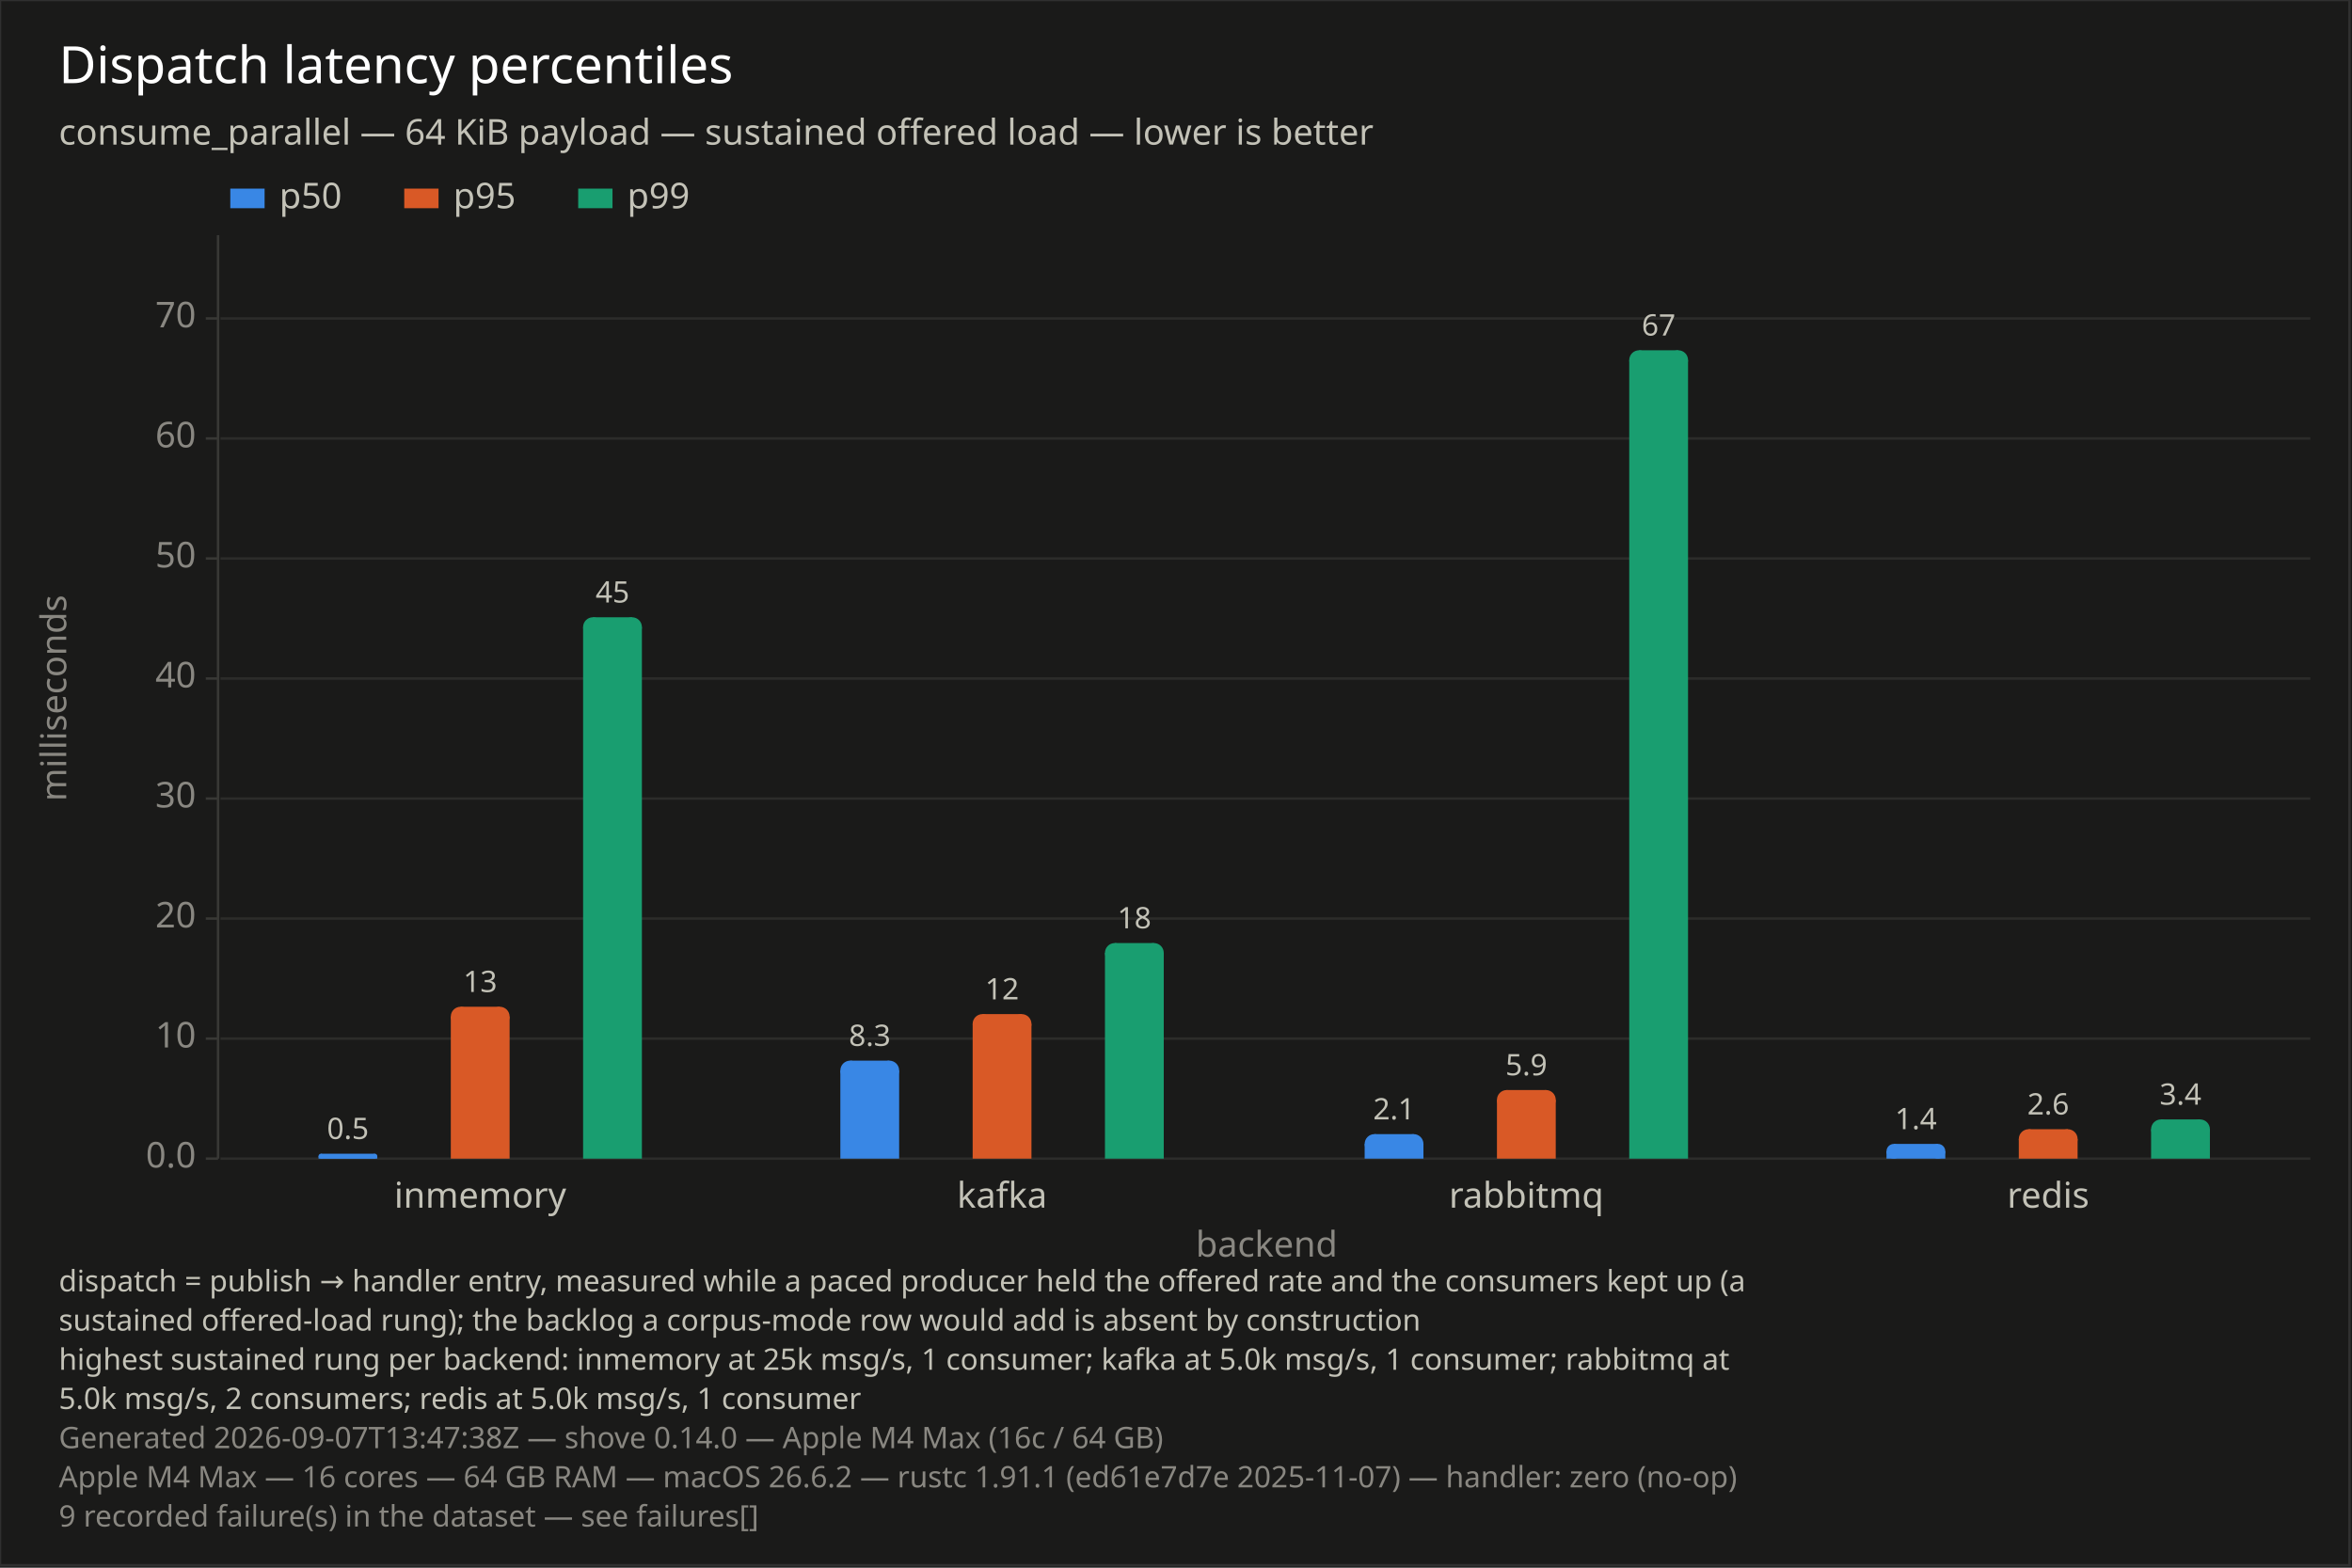
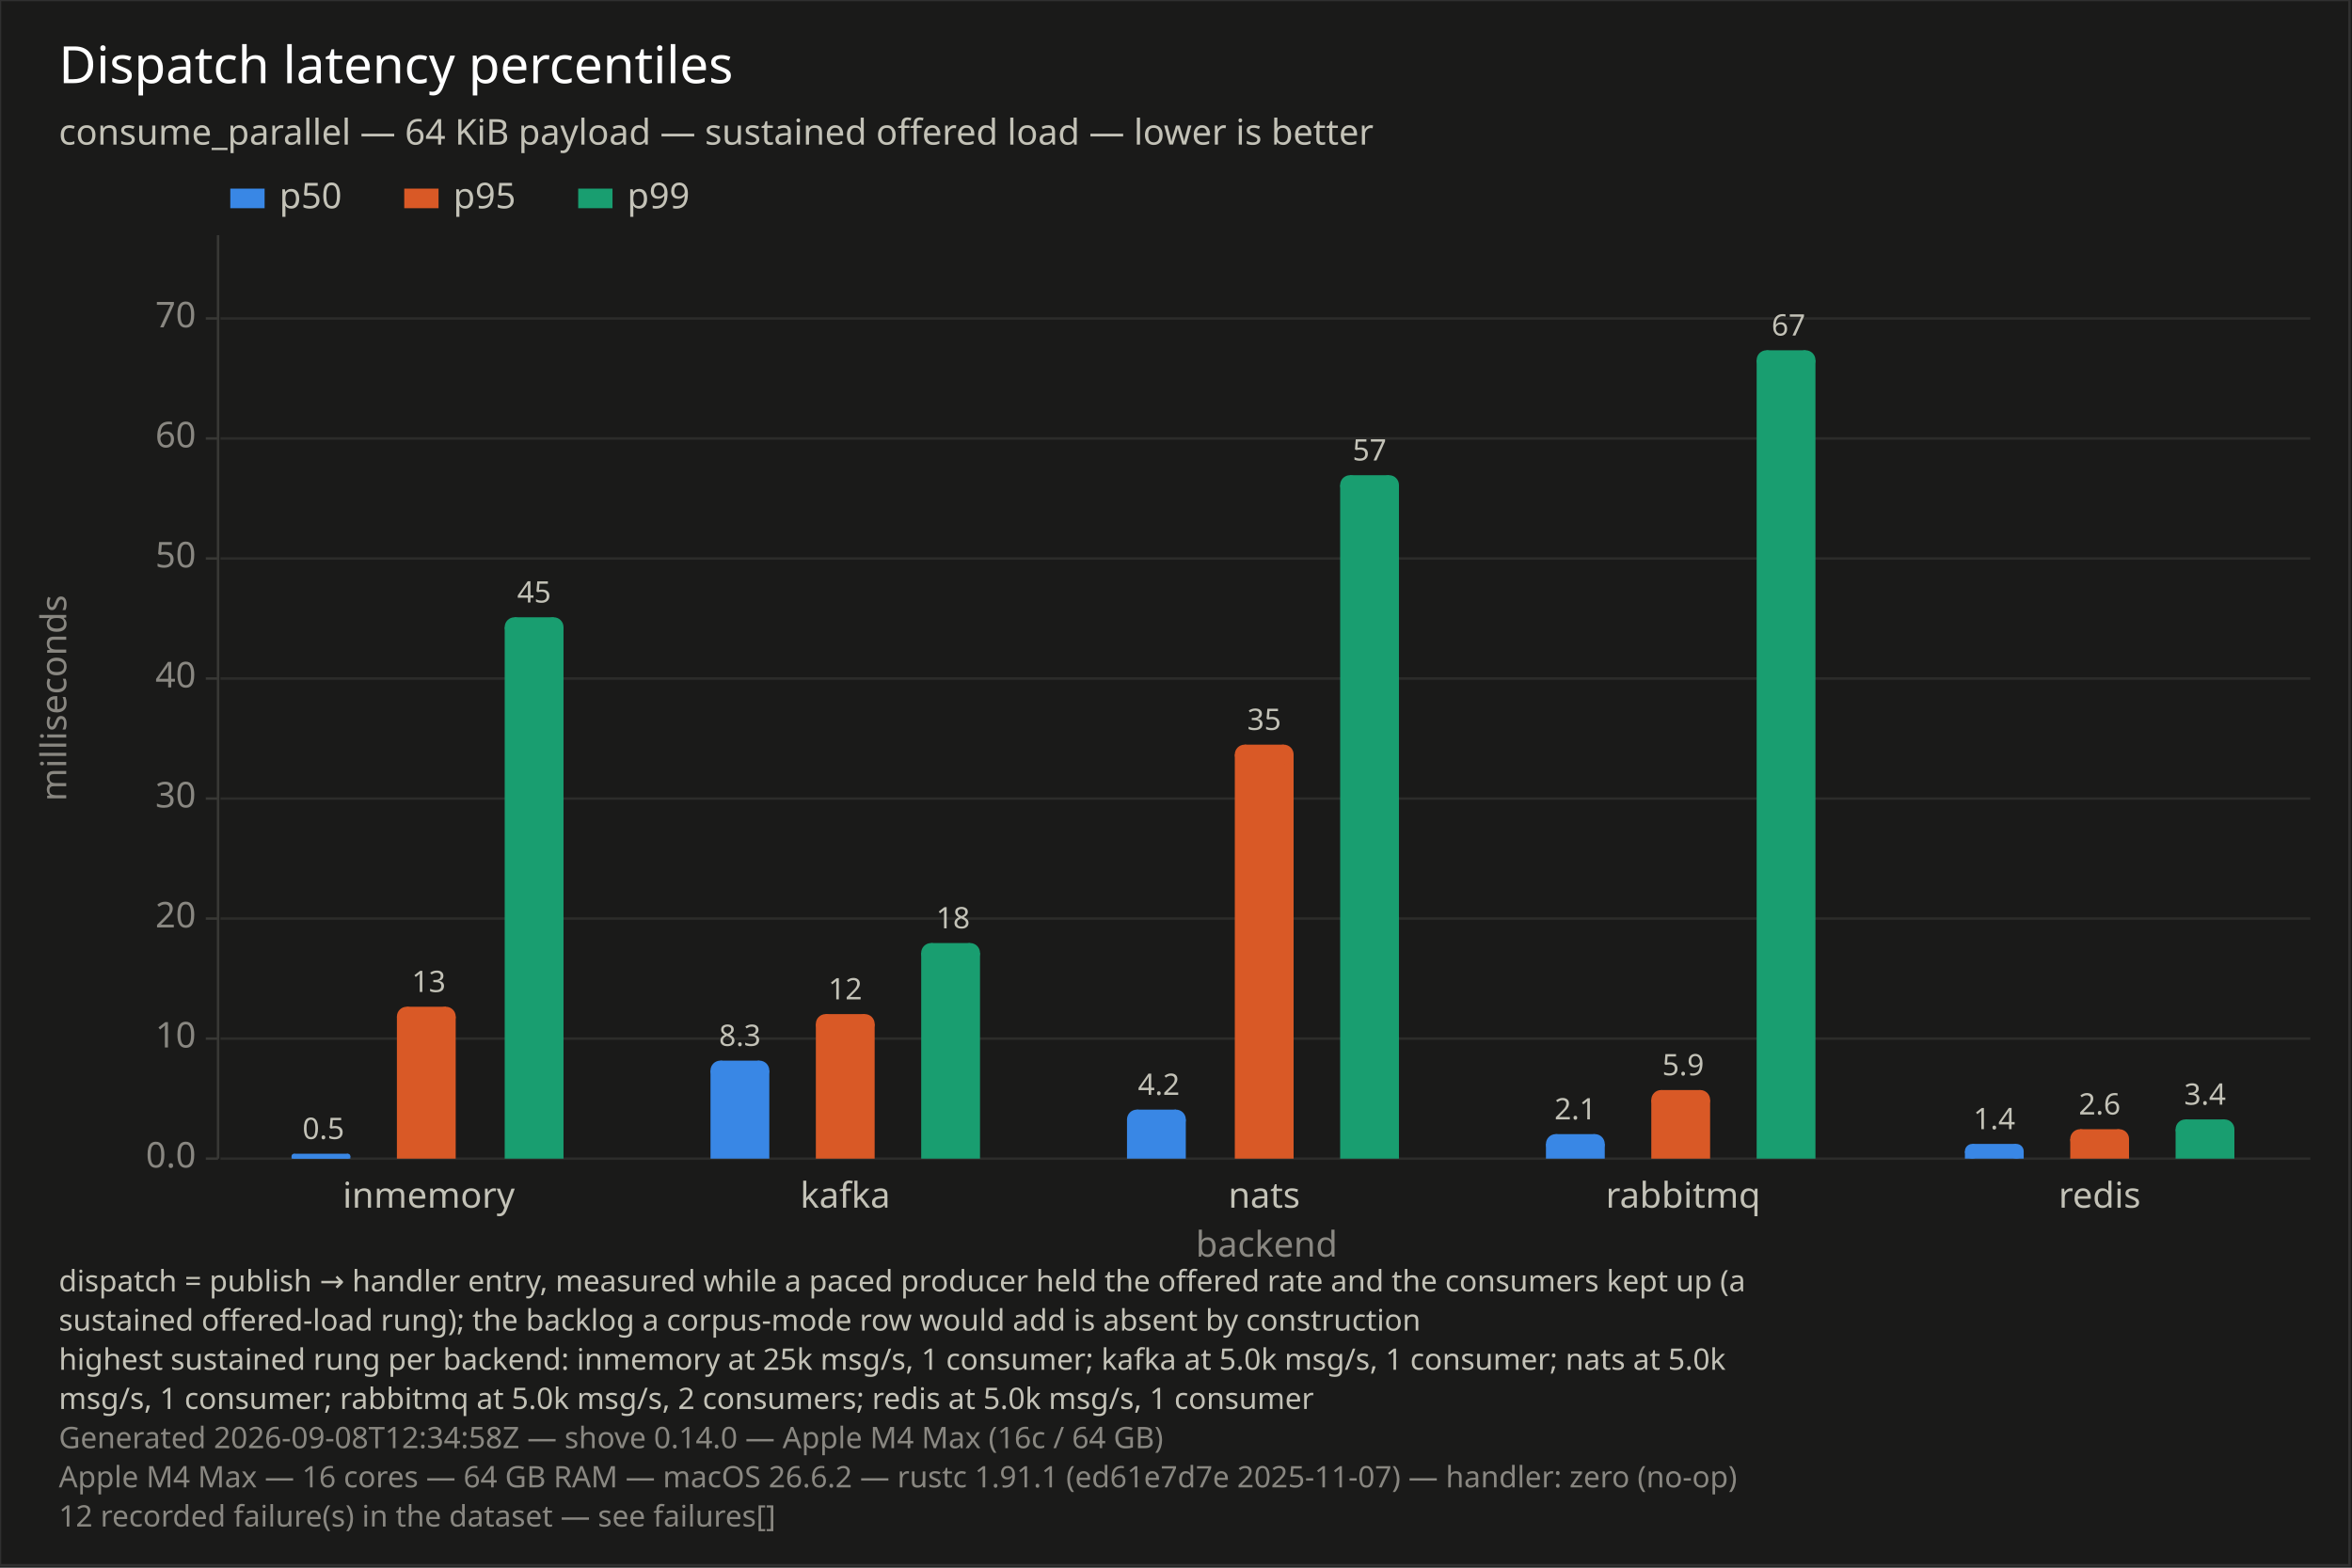
<svg xmlns="http://www.w3.org/2000/svg" width="960" height="640" viewBox="0 0 960 640">
  <rect x="0" y="0" width="960" height="640" opacity="1" fill="#1A1A19" stroke="none" />
  <rect x="0" y="0" width="959" height="639" opacity="0.1" fill="none" stroke="#FFFFFF" />
  <text x="24" y="18" dy="0.76em" text-anchor="start" font-family="sans-serif" font-size="20.968" opacity="1" fill="#FFFFFF">
Dispatch latency percentiles
</text>
  <text x="24" y="48" dy="0.76em" text-anchor="start" font-family="sans-serif" font-size="14.516" opacity="1" fill="#C3C2B7">
consume_parallel — 64 KiB payload — sustained offered load — lower is better
</text>
  <text x="24" y="518" dy="0.76em" text-anchor="start" font-family="sans-serif" font-size="12.097" opacity="1" fill="#C3C2B7">
dispatch = publish → handler entry, measured while a paced producer held the offered rate and the consumers kept up (a
</text>
  <text x="24" y="534" dy="0.76em" text-anchor="start" font-family="sans-serif" font-size="12.097" opacity="1" fill="#C3C2B7">
sustained offered-load rung); the backlog a corpus-mode row would add is absent by construction
</text>
  <text x="24" y="550" dy="0.76em" text-anchor="start" font-family="sans-serif" font-size="12.097" opacity="1" fill="#C3C2B7">
- highest sustained rung per backend: inmemory at 25k msg/s, 1 consumer; kafka at 5.0k msg/s, 1 consumer; rabbitmq at
+ highest sustained rung per backend: inmemory at 25k msg/s, 1 consumer; kafka at 5.0k msg/s, 1 consumer; nats at 5.0k
</text>
  <text x="24" y="566" dy="0.76em" text-anchor="start" font-family="sans-serif" font-size="12.097" opacity="1" fill="#C3C2B7">
- 5.0k msg/s, 2 consumers; redis at 5.0k msg/s, 1 consumer
+ msg/s, 1 consumer; rabbitmq at 5.0k msg/s, 2 consumers; redis at 5.0k msg/s, 1 consumer
</text>
  <text x="24" y="582" dy="0.76em" text-anchor="start" font-family="sans-serif" font-size="12.097" opacity="1" fill="#898781">
- Generated 2026-09-07T13:47:38Z — shove 0.14.0 — Apple M4 Max (16c / 64 GB)
+ Generated 2026-09-08T12:34:58Z — shove 0.14.0 — Apple M4 Max (16c / 64 GB)
</text>
  <text x="24" y="598" dy="0.76em" text-anchor="start" font-family="sans-serif" font-size="12.097" opacity="1" fill="#898781">
Apple M4 Max — 16 cores — 64 GB RAM — macOS 26.6.2 — rustc 1.91.1 (ed61e7d7e 2025-11-07) — handler: zero (no-op)
</text>
  <text x="24" y="614" dy="0.76em" text-anchor="start" font-family="sans-serif" font-size="12.097" opacity="1" fill="#898781">
- 9 recorded failure(s) in the dataset — see failures[]
+ 12 recorded failure(s) in the dataset — see failures[]
</text>
  <text x="16" y="285" dy="0.76em" text-anchor="middle" font-family="sans-serif" font-size="14.516" opacity="1" fill="#898781" transform="rotate(270, 16, 285)">
milliseconds
</text>
  <line opacity="1" stroke="#2C2C2A" stroke-width="1" x1="90" y1="473" x2="943" y2="473" />
  <line opacity="1" stroke="#2C2C2A" stroke-width="1" x1="90" y1="424" x2="943" y2="424" />
  <line opacity="1" stroke="#2C2C2A" stroke-width="1" x1="90" y1="375" x2="943" y2="375" />
  <line opacity="1" stroke="#2C2C2A" stroke-width="1" x1="90" y1="326" x2="943" y2="326" />
  <line opacity="1" stroke="#2C2C2A" stroke-width="1" x1="90" y1="277" x2="943" y2="277" />
  <line opacity="1" stroke="#2C2C2A" stroke-width="1" x1="90" y1="228" x2="943" y2="228" />
  <line opacity="1" stroke="#2C2C2A" stroke-width="1" x1="90" y1="179" x2="943" y2="179" />
  <line opacity="1" stroke="#2C2C2A" stroke-width="1" x1="90" y1="130" x2="943" y2="130" />
  <polyline fill="none" opacity="1" stroke="#383835" stroke-width="1" points="89,96 89,473 " />
  <text x="80" y="473" dy="0.5ex" text-anchor="end" font-family="sans-serif" font-size="14.516" opacity="1" fill="#898781">
0.0
</text>
  <polyline fill="none" opacity="1" stroke="#383835" stroke-width="1" points="84,473 89,473 " />
  <text x="80" y="424" dy="0.5ex" text-anchor="end" font-family="sans-serif" font-size="14.516" opacity="1" fill="#898781">
10
</text>
  <polyline fill="none" opacity="1" stroke="#383835" stroke-width="1" points="84,424 89,424 " />
  <text x="80" y="375" dy="0.5ex" text-anchor="end" font-family="sans-serif" font-size="14.516" opacity="1" fill="#898781">
20
</text>
  <polyline fill="none" opacity="1" stroke="#383835" stroke-width="1" points="84,375 89,375 " />
  <text x="80" y="326" dy="0.5ex" text-anchor="end" font-family="sans-serif" font-size="14.516" opacity="1" fill="#898781">
30
</text>
  <polyline fill="none" opacity="1" stroke="#383835" stroke-width="1" points="84,326 89,326 " />
  <text x="80" y="277" dy="0.5ex" text-anchor="end" font-family="sans-serif" font-size="14.516" opacity="1" fill="#898781">
40
</text>
  <polyline fill="none" opacity="1" stroke="#383835" stroke-width="1" points="84,277 89,277 " />
  <text x="80" y="228" dy="0.5ex" text-anchor="end" font-family="sans-serif" font-size="14.516" opacity="1" fill="#898781">
50
</text>
  <polyline fill="none" opacity="1" stroke="#383835" stroke-width="1" points="84,228 89,228 " />
  <text x="80" y="179" dy="0.5ex" text-anchor="end" font-family="sans-serif" font-size="14.516" opacity="1" fill="#898781">
60
</text>
  <polyline fill="none" opacity="1" stroke="#383835" stroke-width="1" points="84,179 89,179 " />
  <text x="80" y="130" dy="0.5ex" text-anchor="end" font-family="sans-serif" font-size="14.516" opacity="1" fill="#898781">
70
</text>
  <polyline fill="none" opacity="1" stroke="#383835" stroke-width="1" points="84,130 89,130 " />
-   <rect x="130" y="472" width="24" height="1" opacity="1" fill="#3987E5" stroke="none" />
-   <rect x="131" y="471" width="22" height="2" opacity="1" fill="#3987E5" stroke="none" />
-   <circle cx="131" cy="472" r="1" opacity="1" fill="#3987E5" stroke="none" stroke-width="0" />
-   <circle cx="153" cy="472" r="1" opacity="1" fill="#3987E5" stroke="none" stroke-width="0" />
-   <text x="142" y="468" dy="-0.5ex" text-anchor="middle" font-family="sans-serif" font-size="12.097" opacity="1" fill="#C3C2B7">
+   <rect x="119" y="472" width="24" height="1" opacity="1" fill="#3987E5" stroke="none" />
+   <rect x="120" y="471" width="22" height="2" opacity="1" fill="#3987E5" stroke="none" />
+   <circle cx="120" cy="472" r="1" opacity="1" fill="#3987E5" stroke="none" stroke-width="0" />
+   <circle cx="142" cy="472" r="1" opacity="1" fill="#3987E5" stroke="none" stroke-width="0" />
+   <text x="132" y="468" dy="-0.5ex" text-anchor="middle" font-family="sans-serif" font-size="12.097" opacity="1" fill="#C3C2B7">
0.5
</text>
-   <rect x="184" y="415" width="24" height="58" opacity="1" fill="#D95926" stroke="none" />
-   <rect x="188" y="411" width="16" height="5" opacity="1" fill="#D95926" stroke="none" />
-   <circle cx="188" cy="415" r="4" opacity="1" fill="#D95926" stroke="none" stroke-width="0" />
-   <circle cx="204" cy="415" r="4" opacity="1" fill="#D95926" stroke="none" stroke-width="0" />
-   <text x="196" y="408" dy="-0.5ex" text-anchor="middle" font-family="sans-serif" font-size="12.097" opacity="1" fill="#C3C2B7">
+   <rect x="162" y="415" width="24" height="58" opacity="1" fill="#D95926" stroke="none" />
+   <rect x="166" y="411" width="16" height="5" opacity="1" fill="#D95926" stroke="none" />
+   <circle cx="166" cy="415" r="4" opacity="1" fill="#D95926" stroke="none" stroke-width="0" />
+   <circle cx="182" cy="415" r="4" opacity="1" fill="#D95926" stroke="none" stroke-width="0" />
+   <text x="175" y="408" dy="-0.5ex" text-anchor="middle" font-family="sans-serif" font-size="12.097" opacity="1" fill="#C3C2B7">
13
</text>
-   <rect x="238" y="256" width="24" height="217" opacity="1" fill="#199E70" stroke="none" />
-   <rect x="242" y="252" width="16" height="5" opacity="1" fill="#199E70" stroke="none" />
-   <circle cx="242" cy="256" r="4" opacity="1" fill="#199E70" stroke="none" stroke-width="0" />
-   <circle cx="258" cy="256" r="4" opacity="1" fill="#199E70" stroke="none" stroke-width="0" />
-   <text x="250" y="249" dy="-0.5ex" text-anchor="middle" font-family="sans-serif" font-size="12.097" opacity="1" fill="#C3C2B7">
+   <rect x="206" y="256" width="24" height="217" opacity="1" fill="#199E70" stroke="none" />
+   <rect x="210" y="252" width="16" height="5" opacity="1" fill="#199E70" stroke="none" />
+   <circle cx="210" cy="256" r="4" opacity="1" fill="#199E70" stroke="none" stroke-width="0" />
+   <circle cx="226" cy="256" r="4" opacity="1" fill="#199E70" stroke="none" stroke-width="0" />
+   <text x="218" y="249" dy="-0.5ex" text-anchor="middle" font-family="sans-serif" font-size="12.097" opacity="1" fill="#C3C2B7">
45
</text>
-   <rect x="343" y="437" width="24" height="36" opacity="1" fill="#3987E5" stroke="none" />
-   <rect x="347" y="433" width="16" height="5" opacity="1" fill="#3987E5" stroke="none" />
-   <circle cx="347" cy="437" r="4" opacity="1" fill="#3987E5" stroke="none" stroke-width="0" />
-   <circle cx="363" cy="437" r="4" opacity="1" fill="#3987E5" stroke="none" stroke-width="0" />
-   <text x="355" y="430" dy="-0.5ex" text-anchor="middle" font-family="sans-serif" font-size="12.097" opacity="1" fill="#C3C2B7">
+   <rect x="290" y="437" width="24" height="36" opacity="1" fill="#3987E5" stroke="none" />
+   <rect x="294" y="433" width="16" height="5" opacity="1" fill="#3987E5" stroke="none" />
+   <circle cx="294" cy="437" r="4" opacity="1" fill="#3987E5" stroke="none" stroke-width="0" />
+   <circle cx="310" cy="437" r="4" opacity="1" fill="#3987E5" stroke="none" stroke-width="0" />
+   <text x="302" y="430" dy="-0.5ex" text-anchor="middle" font-family="sans-serif" font-size="12.097" opacity="1" fill="#C3C2B7">
8.3
</text>
-   <rect x="397" y="418" width="24" height="55" opacity="1" fill="#D95926" stroke="none" />
-   <rect x="401" y="414" width="16" height="5" opacity="1" fill="#D95926" stroke="none" />
-   <circle cx="401" cy="418" r="4" opacity="1" fill="#D95926" stroke="none" stroke-width="0" />
-   <circle cx="417" cy="418" r="4" opacity="1" fill="#D95926" stroke="none" stroke-width="0" />
-   <text x="409" y="411" dy="-0.5ex" text-anchor="middle" font-family="sans-serif" font-size="12.097" opacity="1" fill="#C3C2B7">
+   <rect x="333" y="418" width="24" height="55" opacity="1" fill="#D95926" stroke="none" />
+   <rect x="337" y="414" width="16" height="5" opacity="1" fill="#D95926" stroke="none" />
+   <circle cx="337" cy="418" r="4" opacity="1" fill="#D95926" stroke="none" stroke-width="0" />
+   <circle cx="353" cy="418" r="4" opacity="1" fill="#D95926" stroke="none" stroke-width="0" />
+   <text x="345" y="411" dy="-0.5ex" text-anchor="middle" font-family="sans-serif" font-size="12.097" opacity="1" fill="#C3C2B7">
12
</text>
-   <rect x="451" y="389" width="24" height="84" opacity="1" fill="#199E70" stroke="none" />
-   <rect x="455" y="385" width="16" height="5" opacity="1" fill="#199E70" stroke="none" />
-   <circle cx="455" cy="389" r="4" opacity="1" fill="#199E70" stroke="none" stroke-width="0" />
-   <circle cx="471" cy="389" r="4" opacity="1" fill="#199E70" stroke="none" stroke-width="0" />
-   <text x="463" y="382" dy="-0.5ex" text-anchor="middle" font-family="sans-serif" font-size="12.097" opacity="1" fill="#C3C2B7">
+   <rect x="376" y="389" width="24" height="84" opacity="1" fill="#199E70" stroke="none" />
+   <rect x="380" y="385" width="16" height="5" opacity="1" fill="#199E70" stroke="none" />
+   <circle cx="380" cy="389" r="4" opacity="1" fill="#199E70" stroke="none" stroke-width="0" />
+   <circle cx="396" cy="389" r="4" opacity="1" fill="#199E70" stroke="none" stroke-width="0" />
+   <text x="389" y="382" dy="-0.5ex" text-anchor="middle" font-family="sans-serif" font-size="12.097" opacity="1" fill="#C3C2B7">
18
</text>
-   <rect x="557" y="467" width="24" height="6" opacity="1" fill="#3987E5" stroke="none" />
-   <rect x="561" y="463" width="16" height="5" opacity="1" fill="#3987E5" stroke="none" />
-   <circle cx="561" cy="467" r="4" opacity="1" fill="#3987E5" stroke="none" stroke-width="0" />
-   <circle cx="577" cy="467" r="4" opacity="1" fill="#3987E5" stroke="none" stroke-width="0" />
-   <text x="569" y="460" dy="-0.5ex" text-anchor="middle" font-family="sans-serif" font-size="12.097" opacity="1" fill="#C3C2B7">
+   <rect x="460" y="457" width="24" height="16" opacity="1" fill="#3987E5" stroke="none" />
+   <rect x="464" y="453" width="16" height="5" opacity="1" fill="#3987E5" stroke="none" />
+   <circle cx="464" cy="457" r="4" opacity="1" fill="#3987E5" stroke="none" stroke-width="0" />
+   <circle cx="480" cy="457" r="4" opacity="1" fill="#3987E5" stroke="none" stroke-width="0" />
+   <text x="473" y="450" dy="-0.5ex" text-anchor="middle" font-family="sans-serif" font-size="12.097" opacity="1" fill="#C3C2B7">
+ 4.2
+ </text>
+   <rect x="504" y="308" width="24" height="165" opacity="1" fill="#D95926" stroke="none" />
+   <rect x="508" y="304" width="16" height="5" opacity="1" fill="#D95926" stroke="none" />
+   <circle cx="508" cy="308" r="4" opacity="1" fill="#D95926" stroke="none" stroke-width="0" />
+   <circle cx="524" cy="308" r="4" opacity="1" fill="#D95926" stroke="none" stroke-width="0" />
+   <text x="516" y="301" dy="-0.5ex" text-anchor="middle" font-family="sans-serif" font-size="12.097" opacity="1" fill="#C3C2B7">
+ 35
+ </text>
+   <rect x="547" y="198" width="24" height="275" opacity="1" fill="#199E70" stroke="none" />
+   <rect x="551" y="194" width="16" height="5" opacity="1" fill="#199E70" stroke="none" />
+   <circle cx="551" cy="198" r="4" opacity="1" fill="#199E70" stroke="none" stroke-width="0" />
+   <circle cx="567" cy="198" r="4" opacity="1" fill="#199E70" stroke="none" stroke-width="0" />
+   <text x="559" y="191" dy="-0.5ex" text-anchor="middle" font-family="sans-serif" font-size="12.097" opacity="1" fill="#C3C2B7">
+ 57
+ </text>
+   <rect x="631" y="467" width="24" height="6" opacity="1" fill="#3987E5" stroke="none" />
+   <rect x="635" y="463" width="16" height="5" opacity="1" fill="#3987E5" stroke="none" />
+   <circle cx="635" cy="467" r="4" opacity="1" fill="#3987E5" stroke="none" stroke-width="0" />
+   <circle cx="651" cy="467" r="4" opacity="1" fill="#3987E5" stroke="none" stroke-width="0" />
+   <text x="643" y="460" dy="-0.5ex" text-anchor="middle" font-family="sans-serif" font-size="12.097" opacity="1" fill="#C3C2B7">
2.1
</text>
-   <rect x="611" y="449" width="24" height="24" opacity="1" fill="#D95926" stroke="none" />
-   <rect x="615" y="445" width="16" height="5" opacity="1" fill="#D95926" stroke="none" />
-   <circle cx="615" cy="449" r="4" opacity="1" fill="#D95926" stroke="none" stroke-width="0" />
-   <circle cx="631" cy="449" r="4" opacity="1" fill="#D95926" stroke="none" stroke-width="0" />
-   <text x="623" y="442" dy="-0.5ex" text-anchor="middle" font-family="sans-serif" font-size="12.097" opacity="1" fill="#C3C2B7">
+   <rect x="674" y="449" width="24" height="24" opacity="1" fill="#D95926" stroke="none" />
+   <rect x="678" y="445" width="16" height="5" opacity="1" fill="#D95926" stroke="none" />
+   <circle cx="678" cy="449" r="4" opacity="1" fill="#D95926" stroke="none" stroke-width="0" />
+   <circle cx="694" cy="449" r="4" opacity="1" fill="#D95926" stroke="none" stroke-width="0" />
+   <text x="687" y="442" dy="-0.5ex" text-anchor="middle" font-family="sans-serif" font-size="12.097" opacity="1" fill="#C3C2B7">
5.9
</text>
-   <rect x="665" y="147" width="24" height="326" opacity="1" fill="#199E70" stroke="none" />
-   <rect x="669" y="143" width="16" height="5" opacity="1" fill="#199E70" stroke="none" />
-   <circle cx="669" cy="147" r="4" opacity="1" fill="#199E70" stroke="none" stroke-width="0" />
-   <circle cx="685" cy="147" r="4" opacity="1" fill="#199E70" stroke="none" stroke-width="0" />
-   <text x="677" y="140" dy="-0.5ex" text-anchor="middle" font-family="sans-serif" font-size="12.097" opacity="1" fill="#C3C2B7">
+   <rect x="717" y="147" width="24" height="326" opacity="1" fill="#199E70" stroke="none" />
+   <rect x="721" y="143" width="16" height="5" opacity="1" fill="#199E70" stroke="none" />
+   <circle cx="721" cy="147" r="4" opacity="1" fill="#199E70" stroke="none" stroke-width="0" />
+   <circle cx="737" cy="147" r="4" opacity="1" fill="#199E70" stroke="none" stroke-width="0" />
+   <text x="730" y="140" dy="-0.5ex" text-anchor="middle" font-family="sans-serif" font-size="12.097" opacity="1" fill="#C3C2B7">
67
</text>
-   <rect x="770" y="470" width="24" height="3" opacity="1" fill="#3987E5" stroke="none" />
-   <rect x="773" y="467" width="18" height="4" opacity="1" fill="#3987E5" stroke="none" />
-   <circle cx="773" cy="470" r="3" opacity="1" fill="#3987E5" stroke="none" stroke-width="0" />
-   <circle cx="791" cy="470" r="3" opacity="1" fill="#3987E5" stroke="none" stroke-width="0" />
-   <text x="782" y="464" dy="-0.5ex" text-anchor="middle" font-family="sans-serif" font-size="12.097" opacity="1" fill="#C3C2B7">
+   <rect x="802" y="470" width="24" height="3" opacity="1" fill="#3987E5" stroke="none" />
+   <rect x="805" y="467" width="18" height="4" opacity="1" fill="#3987E5" stroke="none" />
+   <circle cx="805" cy="470" r="3" opacity="1" fill="#3987E5" stroke="none" stroke-width="0" />
+   <circle cx="823" cy="470" r="3" opacity="1" fill="#3987E5" stroke="none" stroke-width="0" />
+   <text x="814" y="464" dy="-0.5ex" text-anchor="middle" font-family="sans-serif" font-size="12.097" opacity="1" fill="#C3C2B7">
1.4
</text>
-   <rect x="824" y="465" width="24" height="8" opacity="1" fill="#D95926" stroke="none" />
-   <rect x="828" y="461" width="16" height="5" opacity="1" fill="#D95926" stroke="none" />
-   <circle cx="828" cy="465" r="4" opacity="1" fill="#D95926" stroke="none" stroke-width="0" />
-   <circle cx="844" cy="465" r="4" opacity="1" fill="#D95926" stroke="none" stroke-width="0" />
-   <text x="836" y="458" dy="-0.5ex" text-anchor="middle" font-family="sans-serif" font-size="12.097" opacity="1" fill="#C3C2B7">
+   <rect x="845" y="465" width="24" height="8" opacity="1" fill="#D95926" stroke="none" />
+   <rect x="849" y="461" width="16" height="5" opacity="1" fill="#D95926" stroke="none" />
+   <circle cx="849" cy="465" r="4" opacity="1" fill="#D95926" stroke="none" stroke-width="0" />
+   <circle cx="865" cy="465" r="4" opacity="1" fill="#D95926" stroke="none" stroke-width="0" />
+   <text x="857" y="458" dy="-0.5ex" text-anchor="middle" font-family="sans-serif" font-size="12.097" opacity="1" fill="#C3C2B7">
2.6
</text>
-   <rect x="878" y="461" width="24" height="12" opacity="1" fill="#199E70" stroke="none" />
-   <rect x="882" y="457" width="16" height="5" opacity="1" fill="#199E70" stroke="none" />
-   <circle cx="882" cy="461" r="4" opacity="1" fill="#199E70" stroke="none" stroke-width="0" />
-   <circle cx="898" cy="461" r="4" opacity="1" fill="#199E70" stroke="none" stroke-width="0" />
-   <text x="890" y="454" dy="-0.5ex" text-anchor="middle" font-family="sans-serif" font-size="12.097" opacity="1" fill="#C3C2B7">
+   <rect x="888" y="461" width="24" height="12" opacity="1" fill="#199E70" stroke="none" />
+   <rect x="892" y="457" width="16" height="5" opacity="1" fill="#199E70" stroke="none" />
+   <circle cx="892" cy="461" r="4" opacity="1" fill="#199E70" stroke="none" stroke-width="0" />
+   <circle cx="908" cy="461" r="4" opacity="1" fill="#199E70" stroke="none" stroke-width="0" />
+   <text x="900" y="454" dy="-0.5ex" text-anchor="middle" font-family="sans-serif" font-size="12.097" opacity="1" fill="#C3C2B7">
3.4
</text>
-   <text x="196" y="482" dy="0.76em" text-anchor="middle" font-family="sans-serif" font-size="14.516" opacity="1" fill="#C3C2B7">
+   <text x="175" y="482" dy="0.76em" text-anchor="middle" font-family="sans-serif" font-size="14.516" opacity="1" fill="#C3C2B7">
inmemory
</text>
-   <text x="409" y="482" dy="0.76em" text-anchor="middle" font-family="sans-serif" font-size="14.516" opacity="1" fill="#C3C2B7">
+   <text x="345" y="482" dy="0.76em" text-anchor="middle" font-family="sans-serif" font-size="14.516" opacity="1" fill="#C3C2B7">
kafka
</text>
-   <text x="623" y="482" dy="0.76em" text-anchor="middle" font-family="sans-serif" font-size="14.516" opacity="1" fill="#C3C2B7">
+   <text x="516" y="482" dy="0.76em" text-anchor="middle" font-family="sans-serif" font-size="14.516" opacity="1" fill="#C3C2B7">
+ nats
+ </text>
+   <text x="687" y="482" dy="0.76em" text-anchor="middle" font-family="sans-serif" font-size="14.516" opacity="1" fill="#C3C2B7">
rabbitmq
</text>
-   <text x="836" y="482" dy="0.76em" text-anchor="middle" font-family="sans-serif" font-size="14.516" opacity="1" fill="#C3C2B7">
+   <text x="857" y="482" dy="0.76em" text-anchor="middle" font-family="sans-serif" font-size="14.516" opacity="1" fill="#C3C2B7">
redis
</text>
  <text x="517" y="502" dy="0.76em" text-anchor="middle" font-family="sans-serif" font-size="14.516" opacity="1" fill="#898781">
backend
</text>
  <rect x="94" y="77" width="14" height="8" opacity="1" fill="#3987E5" stroke="none" />
  <text x="114" y="74" dy="0.76em" text-anchor="start" font-family="sans-serif" font-size="14.516" opacity="1" fill="#C3C2B7">
p50
</text>
  <rect x="165" y="77" width="14" height="8" opacity="1" fill="#D95926" stroke="none" />
  <text x="185" y="74" dy="0.76em" text-anchor="start" font-family="sans-serif" font-size="14.516" opacity="1" fill="#C3C2B7">
p95
</text>
  <rect x="236" y="77" width="14" height="8" opacity="1" fill="#199E70" stroke="none" />
  <text x="256" y="74" dy="0.76em" text-anchor="start" font-family="sans-serif" font-size="14.516" opacity="1" fill="#C3C2B7">
p99
</text>
</svg>
